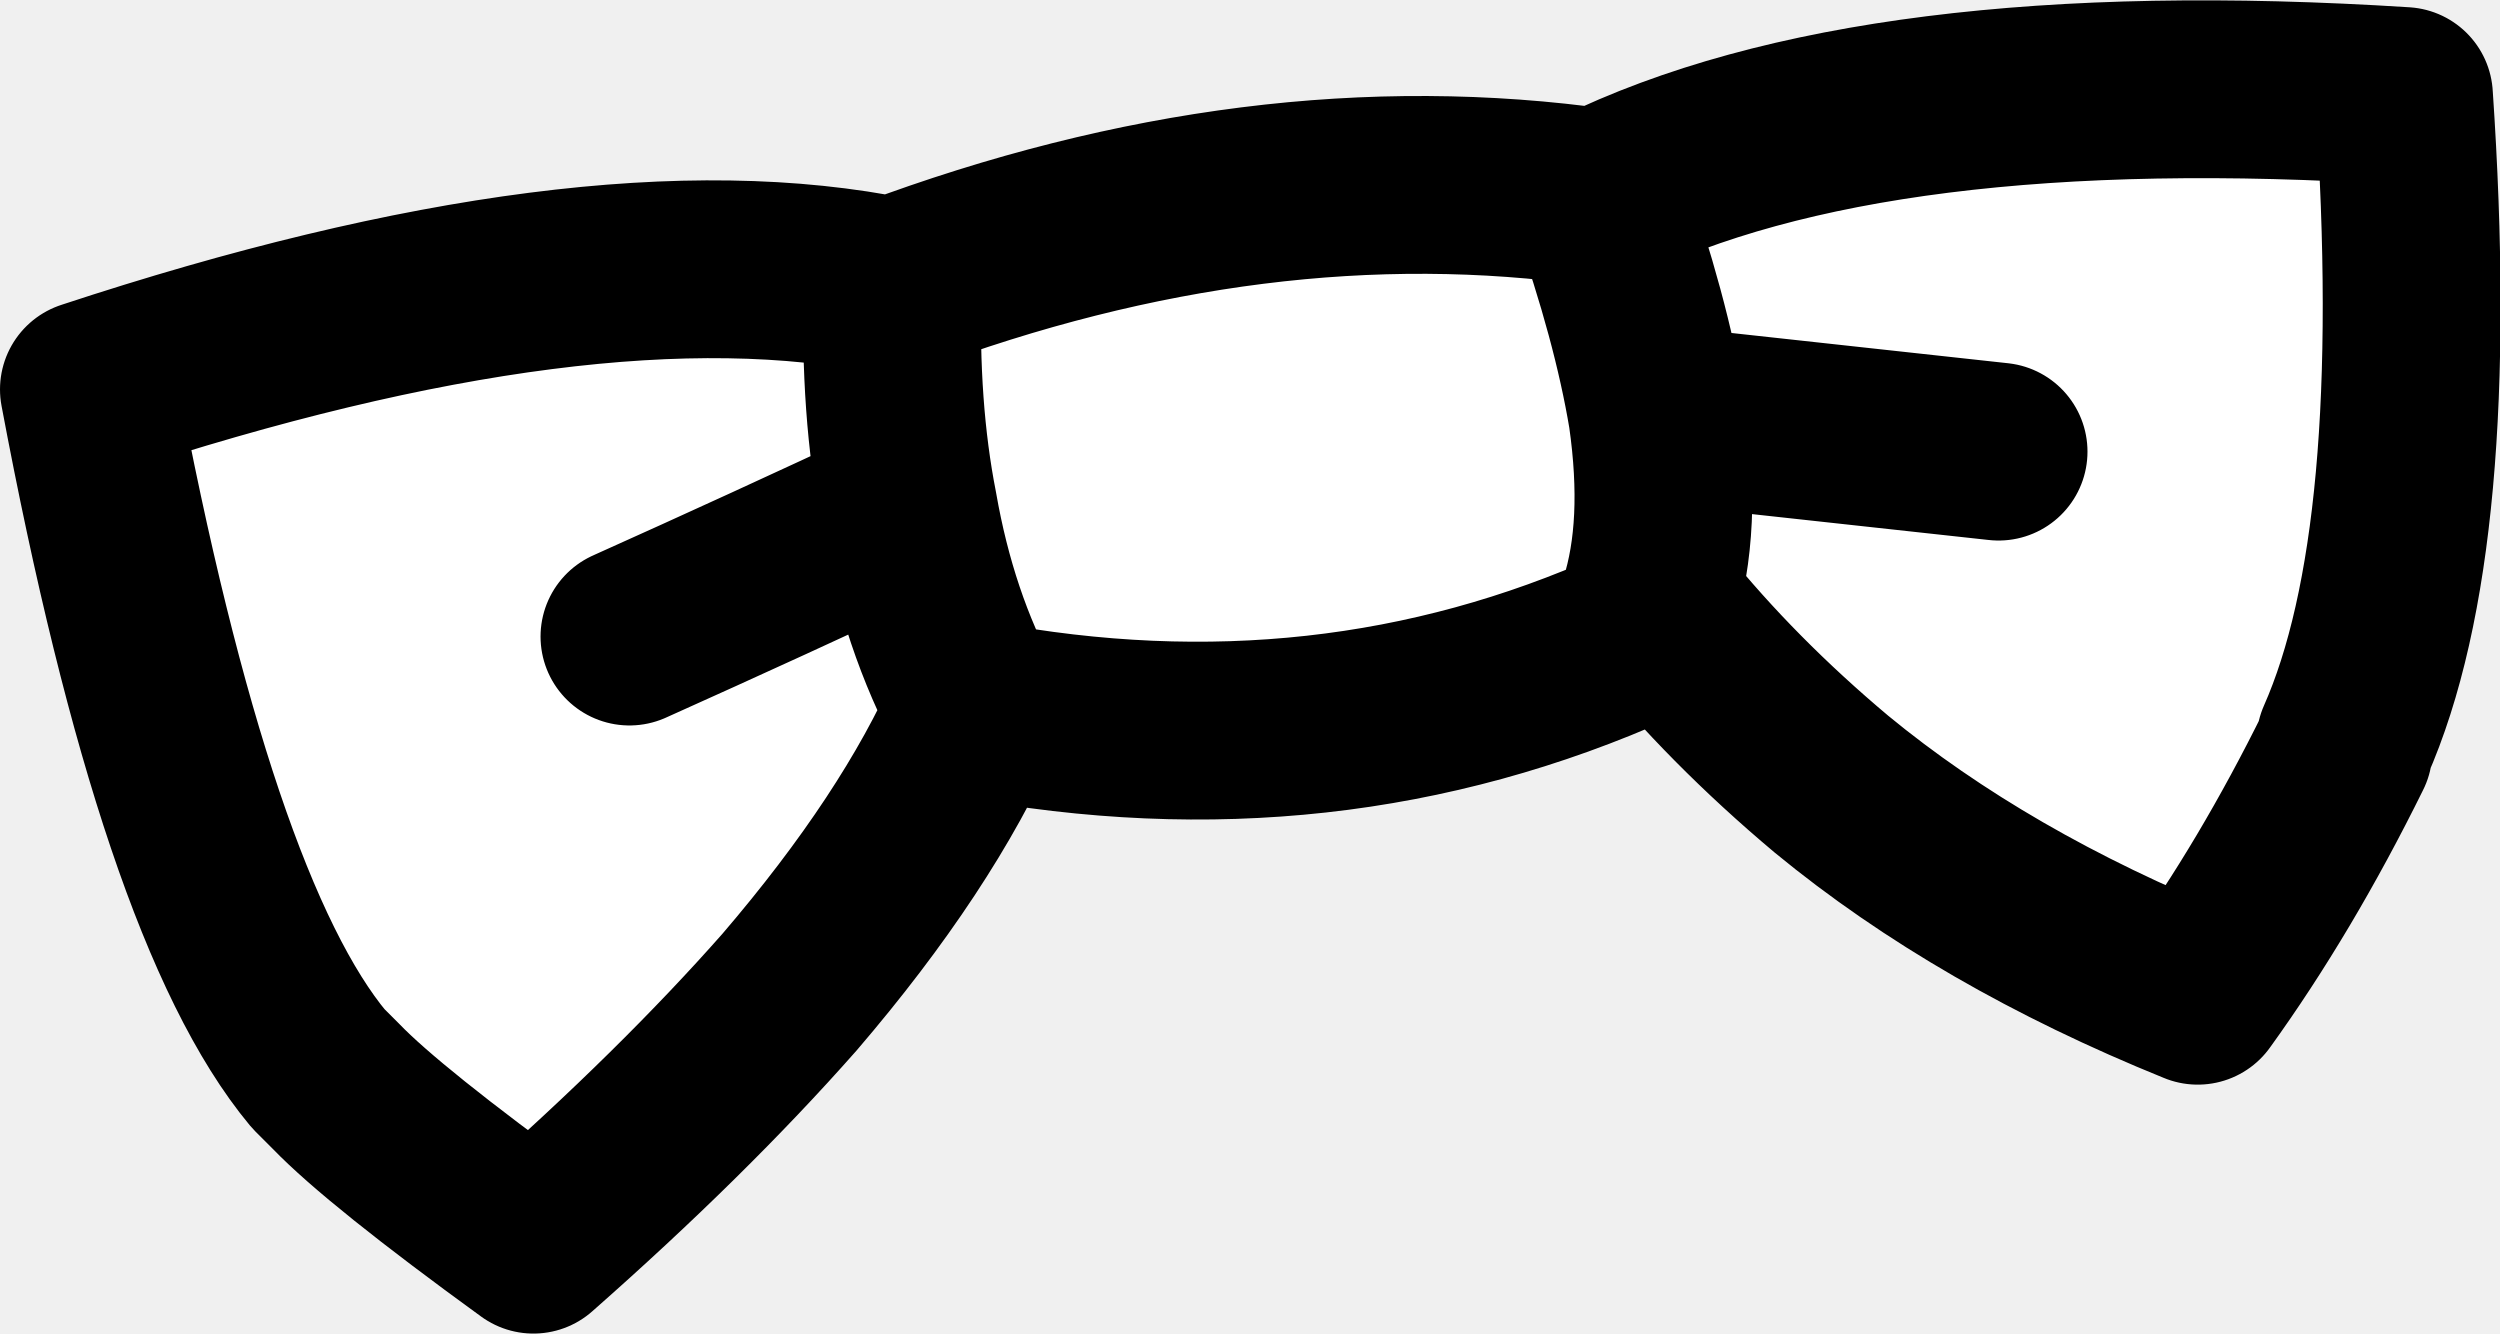
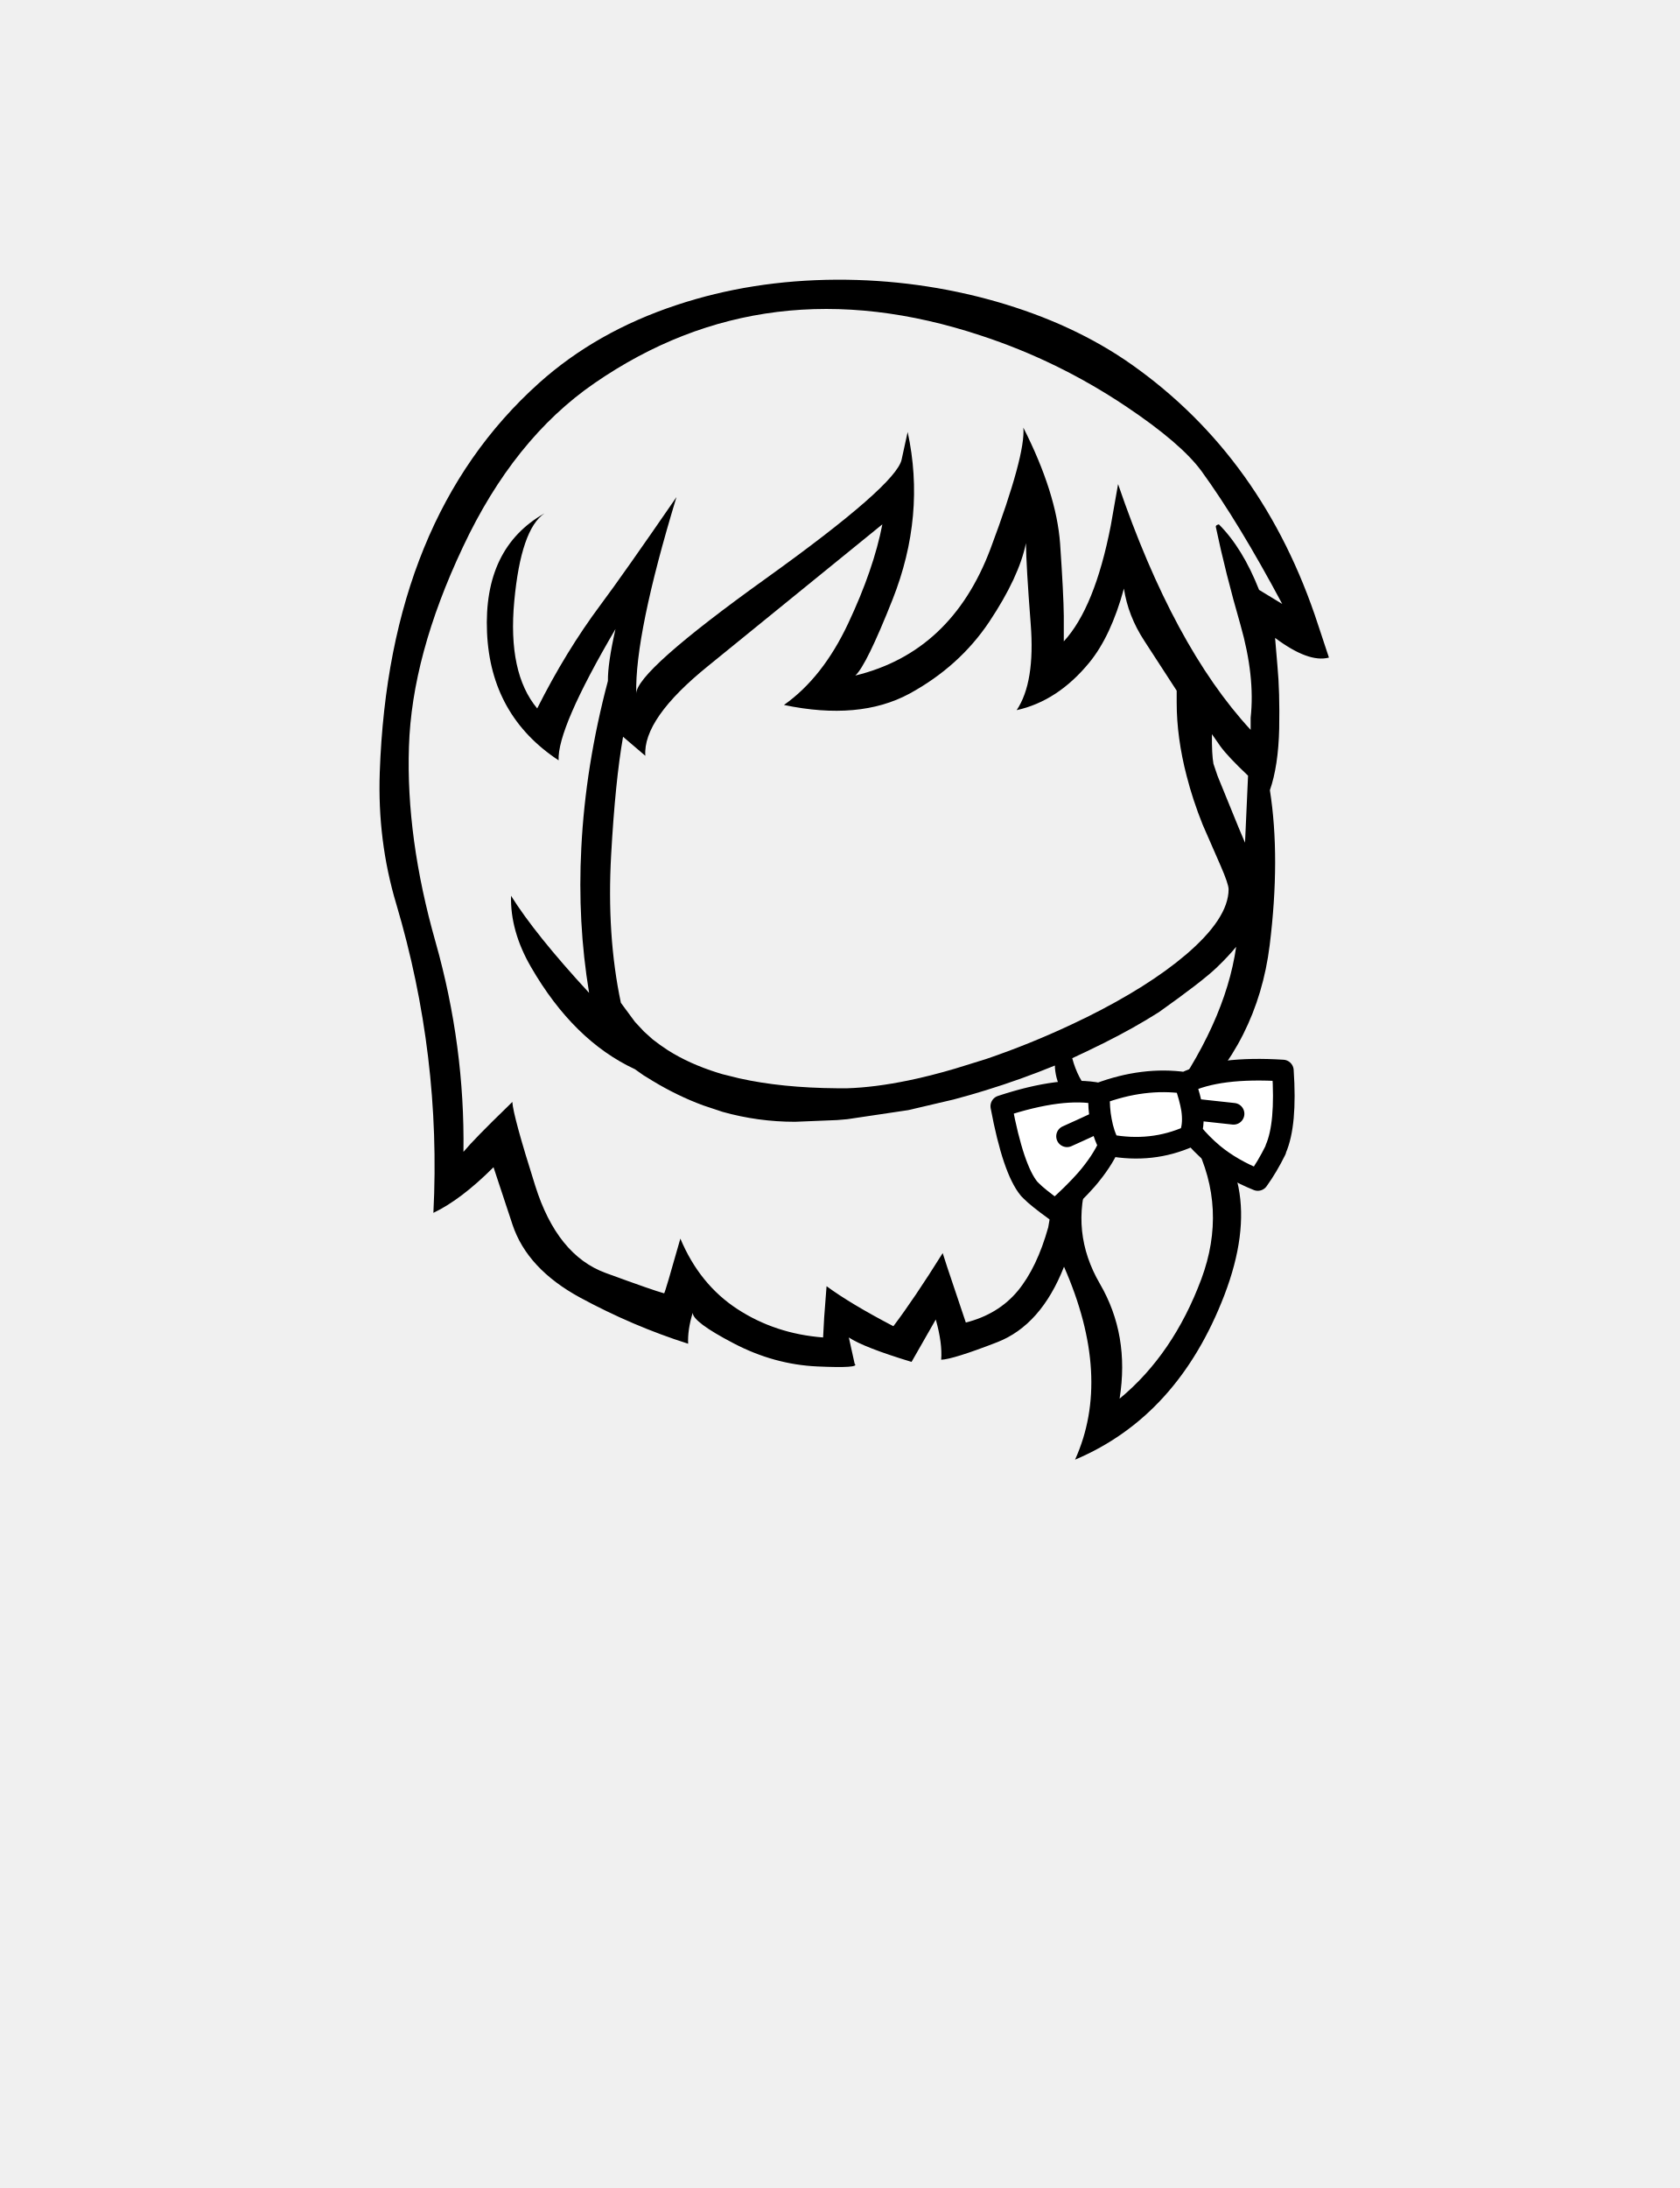
- <svg xmlns="http://www.w3.org/2000/svg" height="37.5px" width="70.3px">
-   <g transform="matrix(1, 0, 0, 1, -33.05, 141.8)">
-     <path d="M79.4 -124.8 L79.65 -124.7 79.05 -123.9 79.4 -124.8" fill="#ff7777" fill-rule="evenodd" stroke="none" />
-     <path d="M58.15 -133.75 Q58.05 -130.3 58.6 -127.5 54.65 -125.65 50.75 -123.9 54.65 -125.65 58.6 -127.5 58.05 -130.3 58.15 -133.75 68.45 -137.6 78.0 -136.25 85.75 -140.05 100.65 -139.1 101.5 -126.6 99.0 -120.95 L98.95 -120.7 Q97.05 -116.85 94.85 -113.8 88.8 -116.25 84.55 -119.75 81.75 -122.1 79.65 -124.7 L79.4 -124.8 Q80.1 -127.0 79.65 -130.15 79.2 -132.85 78.0 -136.25 79.2 -132.85 79.65 -130.15 L89.25 -129.1 79.65 -130.15 Q80.1 -127.0 79.4 -124.8 L79.05 -123.9 Q70.35 -120.0 60.5 -121.85 58.85 -118.1 55.25 -113.9 52.25 -110.5 48.05 -106.8 43.85 -109.85 42.5 -111.25 L42.0 -111.75 Q38.3 -116.2 35.55 -130.85 49.65 -135.5 58.15 -133.75 M58.6 -127.5 Q59.15 -124.35 60.5 -121.85 59.15 -124.35 58.6 -127.5" fill="#ffffff" fill-rule="evenodd" stroke="none" />
-     <path d="M50.75 -123.9 Q54.65 -125.65 58.6 -127.5 58.05 -130.3 58.15 -133.75 49.65 -135.5 35.55 -130.85 38.3 -116.2 42.0 -111.75 L42.5 -111.25 Q43.85 -109.85 48.05 -106.8 52.25 -110.5 55.25 -113.9 58.85 -118.1 60.5 -121.85 59.15 -124.35 58.6 -127.5 M79.65 -124.7 Q81.75 -122.1 84.55 -119.75 88.8 -116.25 94.85 -113.8 97.05 -116.85 98.95 -120.7 L99.0 -120.95 Q101.5 -126.6 100.65 -139.1 85.75 -140.05 78.0 -136.25 79.2 -132.85 79.65 -130.15 L89.25 -129.1 M79.65 -130.15 Q80.1 -127.0 79.4 -124.8 L79.05 -123.9 79.65 -124.7 M79.05 -123.9 Q70.35 -120.0 60.5 -121.85 M58.15 -133.75 Q68.45 -137.6 78.0 -136.25" fill="none" stroke="#000000" stroke-linecap="round" stroke-linejoin="round" stroke-width="5.0" />
+ <svg xmlns="http://www.w3.org/2000/svg" xmlns:xlink="http://www.w3.org/1999/xlink" height="505.75px" width="388.3px">
+   <g transform="matrix(1, 0, 0, 1, 195.95, 386.55)">
+     <use height="0.0" transform="matrix(1.0, 0.0, 0.0, 1.0, -57.75, -252.55)" width="0.0" xlink:href="#sprite0" />
+     <use height="272.75" transform="matrix(1.0, 0.0, 0.0, 1.0, -108.2, -321.9)" width="219.5" xlink:href="#shape0" />
+     <use height="37.5" transform="matrix(1.0, 0.0, 0.0, 1.0, 33.05, -141.8)" width="70.3" xlink:href="#shape1" />
  </g>
+   <defs>
+     <g id="shape0" transform="matrix(1, 0, 0, 1, 108.2, 321.9)">
+       <path d="M65.6 -302.35 Q96.2 -280.8 108.8 -242.1 L111.3 -234.55 Q106.6 -233.3 98.85 -239.1 L99.4 -232.55 Q99.95 -226.75 99.8 -218.1 99.6 -209.5 97.65 -203.9 100.1 -188.3 97.6 -168.05 94.8 -145.6 78.6 -130.45 97.9 -115.4 87.15 -87.25 76.4 -59.2 52.6 -49.15 61.25 -68.25 50.05 -93.75 44.75 -80.25 34.6 -76.3 24.4 -72.35 21.65 -72.25 21.95 -76.1 20.4 -81.55 L14.8 -71.75 Q3.75 -75.1 0.3 -77.4 L1.65 -71.3 Q3.0 -70.25 -7.0 -70.7 -17.0 -71.15 -26.35 -76.05 -35.75 -80.95 -35.8 -83.1 -37.0 -79.15 -36.85 -75.95 -49.6 -80.0 -61.8 -86.6 -74.05 -93.25 -77.45 -103.45 L-81.85 -116.75 Q-89.35 -109.25 -95.75 -106.2 -93.9 -142.5 -104.35 -177.65 -108.7 -192.2 -108.15 -208.0 -106.1 -266.75 -71.4 -297.95 -58.1 -309.9 -39.5 -316.05 -22.2 -321.8 -2.5 -321.9 16.45 -321.95 34.35 -316.85 52.3 -311.7 65.6 -302.35 M49.15 -260.85 Q49.95 -249.15 50.0 -244.15 L50.0 -238.3 Q57.15 -246.05 60.85 -265.0 L62.55 -274.65 Q75.35 -237.15 93.2 -217.85 L93.2 -220.65 Q94.25 -230.15 90.85 -242.1 87.4 -254.05 85.15 -264.75 85.05 -265.15 85.85 -265.35 91.35 -259.85 95.15 -250.2 L100.5 -246.95 Q90.35 -265.95 81.8 -277.7 77.05 -284.15 64.25 -292.7 48.6 -303.15 30.95 -308.95 -18.7 -325.45 -58.55 -297.95 -77.2 -285.1 -88.95 -260.05 -100.75 -235.05 -101.4 -213.95 -102.1 -192.9 -95.25 -168.8 -88.45 -144.75 -88.8 -120.3 -86.35 -123.25 -78.5 -130.85 L-77.5 -131.85 Q-77.3 -128.55 -72.2 -112.45 -67.15 -96.4 -55.9 -92.3 -44.7 -88.2 -42.4 -87.6 -42.2 -87.7 -38.65 -100.25 -34.2 -89.65 -25.45 -83.95 -16.7 -78.25 -5.65 -77.4 L-5.4 -82.05 -4.85 -89.25 Q0.65 -85.2 10.6 -80.0 15.4 -86.35 22.0 -96.9 L23.1 -93.5 27.35 -80.85 Q34.85 -82.75 39.35 -88.15 43.8 -93.55 46.4 -102.85 L47.95 -111.85 Q49.65 -121.6 54.85 -129.7 L54.3 -130.0 Q48.45 -133.35 47.95 -139.75 L47.95 -140.25 47.8 -140.2 Q40.1 -137.05 32.0 -134.55 28.3 -133.4 24.5 -132.4 L14.05 -129.95 -0.05 -127.85 -2.4 -127.65 -12.15 -127.25 Q-20.7 -127.25 -28.9 -129.55 L-33.4 -131.05 Q-39.35 -133.25 -45.05 -136.7 L-46.75 -137.75 -47.1 -137.95 -49.15 -139.4 Q-63.35 -146.0 -73.2 -163.05 -78.0 -171.35 -77.8 -179.5 -72.25 -170.6 -59.75 -157.05 -62.45 -173.4 -61.55 -190.6 -60.6 -209.55 -55.4 -229.15 -55.45 -233.2 -53.65 -241.15 -67.15 -218.15 -66.8 -210.8 -82.5 -221.15 -83.35 -240.35 -84.2 -259.9 -70.05 -267.9 -75.5 -264.25 -77.05 -247.6 -78.6 -231.0 -71.75 -222.8 -65.15 -235.95 -57.1 -246.75 -52.05 -253.5 -39.55 -271.65 -49.2 -239.9 -48.85 -226.2 -48.9 -231.3 -18.85 -252.85 11.2 -274.4 12.5 -280.3 L13.9 -286.7 Q18.1 -267.4 10.4 -247.95 4.35 -232.7 1.8 -230.4 24.05 -235.8 33.05 -259.7 41.2 -281.45 40.65 -287.7 48.3 -272.6 49.15 -260.85 M14.3 -226.2 Q2.7 -219.95 -14.7 -223.6 -5.75 -229.9 0.15 -242.45 6.05 -255.0 8.05 -265.35 L-32.25 -232.6 Q-47.35 -220.4 -46.75 -211.85 L-51.9 -216.25 Q-53.7 -206.0 -54.65 -189.0 -55.7 -170.3 -52.4 -154.75 L-49.15 -150.35 -47.1 -148.15 -45.05 -146.3 Q-43.4 -145.0 -41.55 -143.8 -36.6 -140.65 -30.05 -138.6 L-28.9 -138.25 -25.05 -137.3 Q-15.25 -135.1 -2.4 -135.0 L-1.4 -135.0 -0.05 -135.0 Q6.25 -135.2 14.05 -136.8 19.15 -137.85 24.9 -139.55 L32.0 -141.75 Q42.0 -145.15 51.7 -149.7 L54.3 -150.95 55.25 -151.4 Q69.55 -158.5 78.25 -165.9 83.1 -170.05 85.55 -173.75 88.1 -177.6 88.1 -181.0 88.1 -182.2 86.25 -186.45 L82.1 -195.95 Q79.8 -201.7 78.4 -207.2 76.1 -216.05 76.1 -224.15 L76.1 -226.9 68.6 -238.45 Q64.85 -244.2 63.9 -250.5 60.9 -239.5 55.9 -233.4 48.6 -224.5 39.1 -222.4 43.4 -228.8 42.35 -242.3 41.3 -255.85 41.25 -261.0 39.65 -253.15 32.75 -242.8 25.85 -232.5 14.3 -226.2 M84.25 -216.85 Q84.2 -212.2 84.6 -210.0 L85.55 -207.2 90.4 -195.3 91.9 -191.75 92.6 -207.25 Q87.9 -211.7 86.2 -214.05 L84.25 -216.85 M85.55 -163.1 L85.35 -162.9 Q82.0 -159.7 72.0 -152.6 66.25 -148.95 59.35 -145.5 L55.25 -143.5 51.95 -141.95 Q54.55 -132.3 62.85 -130.45 61.05 -127.7 59.05 -128.1 60.1 -127.9 55.75 -114.8 51.4 -101.75 58.35 -89.8 65.25 -77.95 62.9 -63.25 75.3 -73.5 81.8 -90.9 87.85 -107.2 80.25 -122.35 78.75 -124.6 76.7 -126.3 L72.7 -130.0 Q87.3 -149.85 89.85 -167.7 88.0 -165.45 85.55 -163.1 M-58.95 -156.3 L-58.95 -156.65 -58.95 -156.3" fill="#000000" fill-rule="evenodd" stroke="none" />
+     </g>
+     <g id="shape1" transform="matrix(1, 0, 0, 1, -33.05, 141.8)">
+       <path d="M79.4 -124.8 L79.65 -124.7 79.05 -123.9 79.4 -124.8" fill="#ff7777" fill-rule="evenodd" stroke="none" />
+       <path d="M58.15 -133.75 Q58.05 -130.3 58.6 -127.5 54.65 -125.65 50.75 -123.9 54.65 -125.65 58.6 -127.5 58.05 -130.3 58.15 -133.75 68.45 -137.6 78.0 -136.25 85.75 -140.05 100.65 -139.1 101.5 -126.6 99.0 -120.95 L98.95 -120.7 Q97.05 -116.85 94.85 -113.8 88.8 -116.25 84.55 -119.75 81.75 -122.1 79.65 -124.7 L79.4 -124.8 Q80.1 -127.0 79.65 -130.15 L89.25 -129.1 79.65 -130.15 Q80.1 -127.0 79.4 -124.8 L79.05 -123.9 Q70.35 -120.0 60.5 -121.85 58.85 -118.1 55.25 -113.9 52.25 -110.5 48.05 -106.8 43.85 -109.85 42.5 -111.25 L42.0 -111.75 Q38.3 -116.2 35.55 -130.85 49.65 -135.5 58.15 -133.75 M58.6 -127.5 Q59.15 -124.35 60.5 -121.85 59.15 -124.35 58.6 -127.5 M79.65 -130.15 Q79.2 -132.85 78.0 -136.25 79.2 -132.85 79.65 -130.15" fill="#ffffff" fill-rule="evenodd" stroke="none" />
+       <path d="M50.75 -123.9 Q54.65 -125.65 58.6 -127.5 58.05 -130.3 58.15 -133.75 49.65 -135.5 35.55 -130.85 38.3 -116.2 42.0 -111.75 L42.5 -111.25 Q43.85 -109.85 48.05 -106.8 52.25 -110.5 55.25 -113.9 58.85 -118.1 60.5 -121.85 59.15 -124.35 58.6 -127.5 M89.25 -129.1 L79.65 -130.15 Q80.1 -127.0 79.4 -124.8 L79.05 -123.9 Q70.35 -120.0 60.5 -121.85 M79.65 -124.7 Q81.75 -122.1 84.55 -119.75 88.8 -116.25 94.85 -113.8 97.05 -116.85 98.95 -120.7 L99.0 -120.95 Q101.5 -126.6 100.65 -139.1 85.75 -140.05 78.0 -136.25 79.2 -132.85 79.65 -130.15 M79.05 -123.9 L79.65 -124.7 M78.0 -136.25 Q68.45 -137.6 58.15 -133.75" fill="none" stroke="#000000" stroke-linecap="round" stroke-linejoin="round" stroke-width="5.0" />
+     </g>
+   </defs>
</svg>
